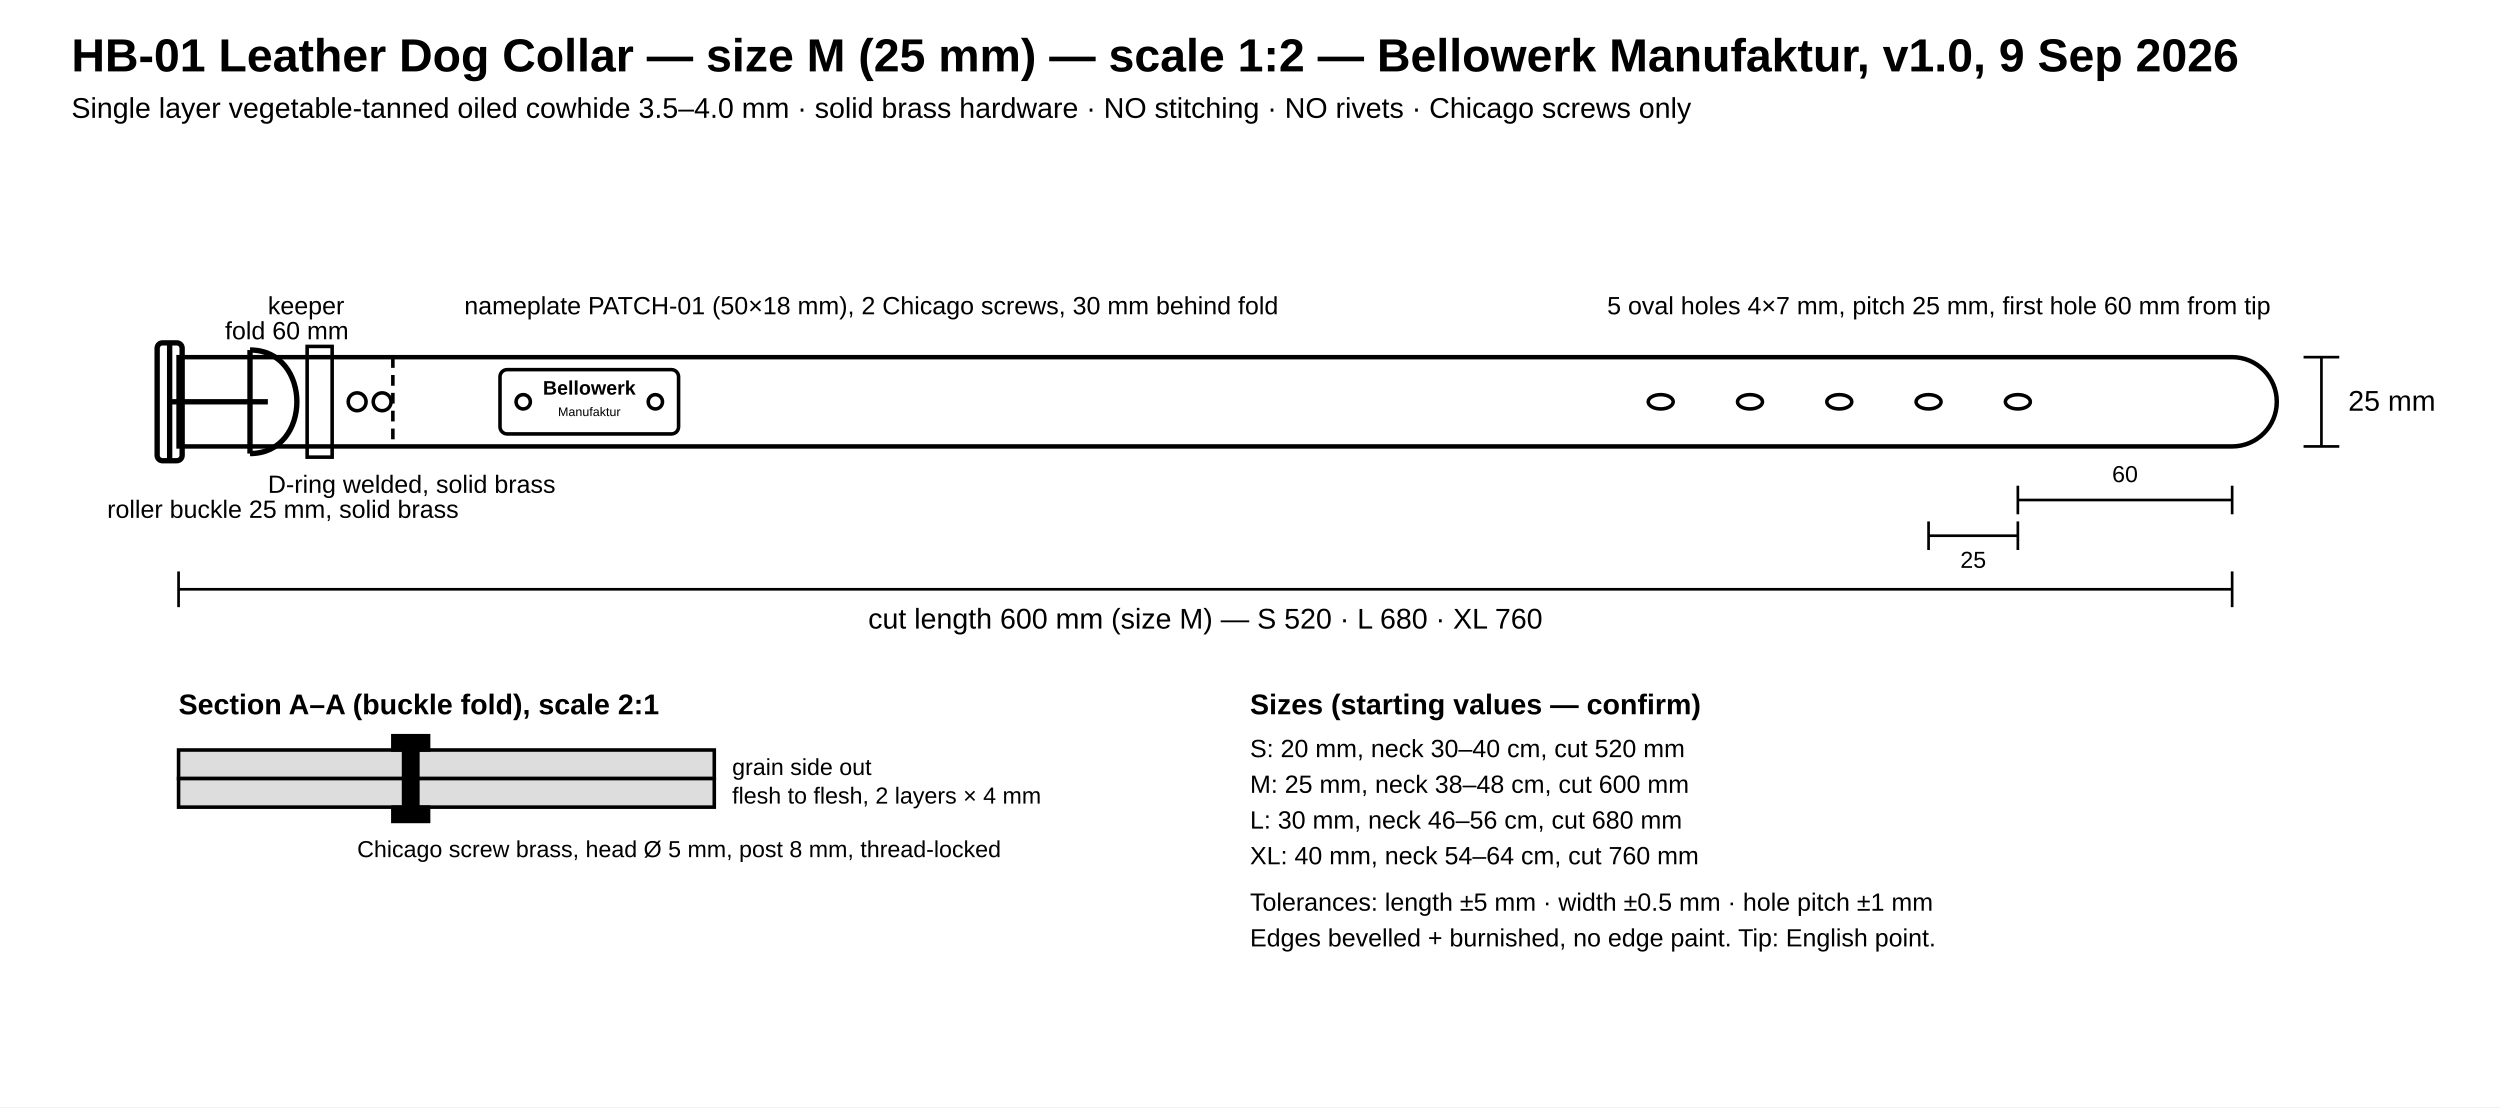
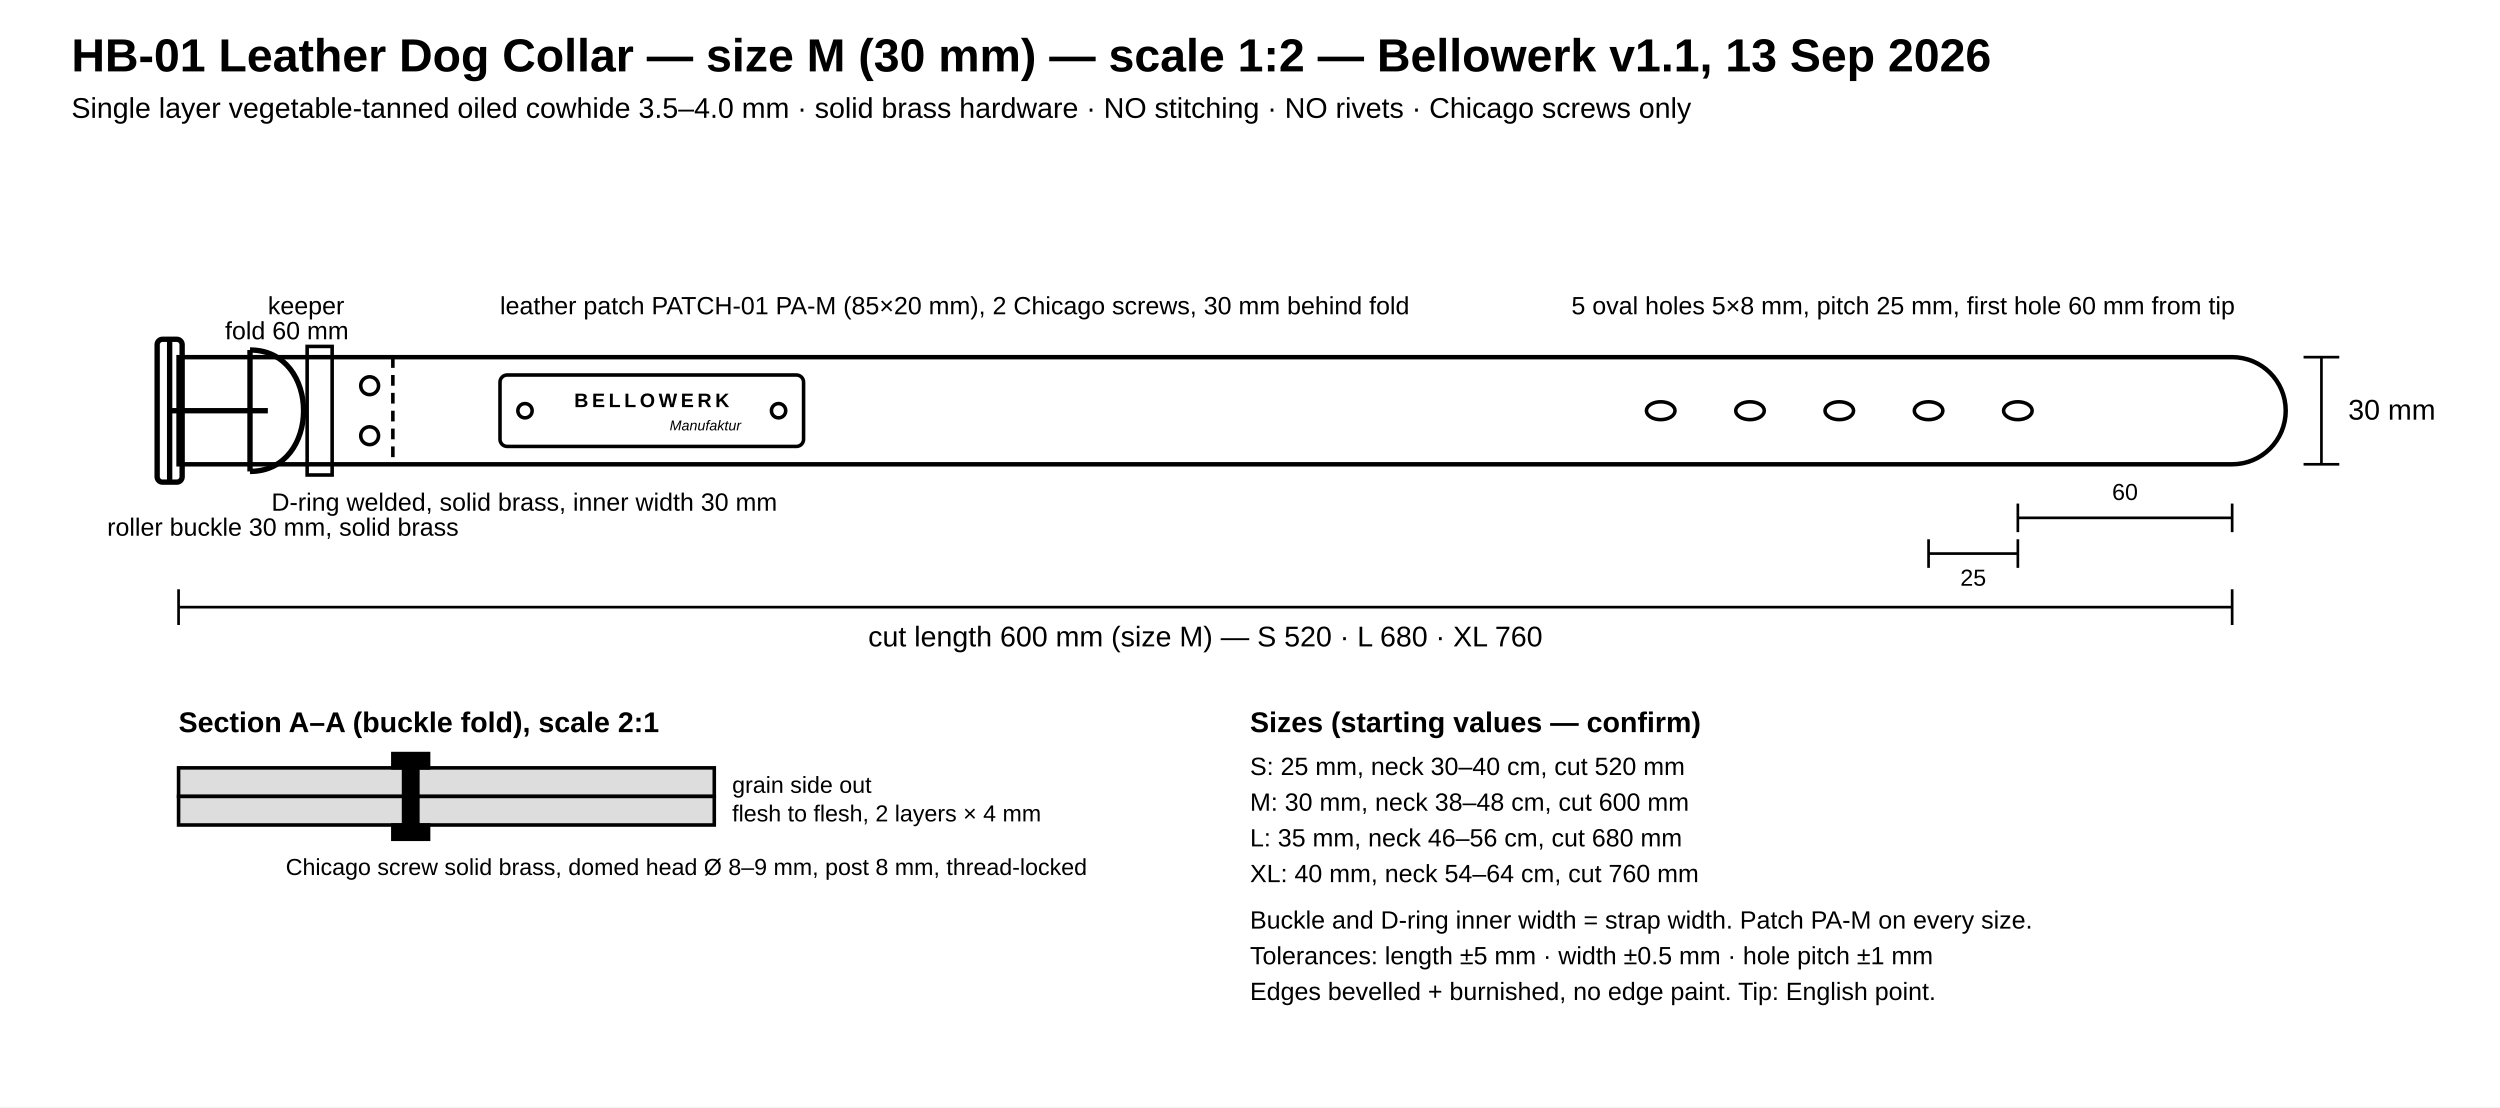
<svg xmlns="http://www.w3.org/2000/svg" width="1400" height="620" viewBox="0 0 1400 620" font-family="Arial, Helvetica, sans-serif" font-size="16" fill="none" stroke="#000" stroke-width="2">
  <rect x="0" y="0" width="1400" height="620" fill="#fff" stroke="none" />
-   <text x="40" y="40" font-size="26" font-weight="bold" fill="#000" stroke="none">HB-01 Leather Dog Collar — size M (25 mm) — scale 1:2 — Bellowerk Manufaktur, v1.0, 9 Sep 2026</text>
+   <text x="40" y="40" font-size="26" font-weight="bold" fill="#000" stroke="none">HB-01 Leather Dog Collar — size M (30 mm) — scale 1:2 — Bellowerk v1.1, 13 Sep 2026</text>
  <text x="40" y="66" fill="#000" stroke="none">Single layer vegetable-tanned oiled cowhide 3.5–4.0 mm · solid brass hardware · NO stitching · NO rivets · Chicago screws only</text>
  <g id="strap">
-     <path d="M 100 200 H 1250 A 25 25 0 0 1 1250 250 H 100 Z" stroke-width="2.5" />
-     <line x1="220" y1="200" x2="220" y2="250" stroke-dasharray="6 4" />
+     <path d="M 100 200 H 1250 A 30 30 0 0 1 1250 260 H 100 Z" stroke-width="2.5" />
+     <line x1="220" y1="200" x2="220" y2="260" stroke-dasharray="6 4" />
    <text x="126" y="190" fill="#000" stroke="none" font-size="14">fold 60 mm</text>
-     <rect x="88" y="192" width="14" height="66" rx="3" stroke-width="3" />
-     <line x1="95" y1="192" x2="95" y2="258" stroke-width="3" />
-     <path d="M 95 225 L 150 225" stroke-width="3" />
-     <text x="60" y="290" fill="#000" stroke="none" font-size="14">roller buckle 25 mm, solid brass</text>
-     <path d="M 140 196 V 254" stroke-width="3" />
-     <path d="M 140 196 C 175 196 175 254 140 254" stroke-width="3" />
-     <text x="150" y="276" fill="#000" stroke="none" font-size="14">D-ring welded, solid brass</text>
-     <rect x="172" y="194" width="14" height="62" stroke-width="2" />
+     <rect x="88" y="190" width="14" height="80" rx="3" stroke-width="3" />
+     <line x1="95" y1="190" x2="95" y2="270" stroke-width="3" />
+     <path d="M 95 230 L 150 230" stroke-width="3" />
+     <text x="60" y="300" fill="#000" stroke="none" font-size="14">roller buckle 30 mm, solid brass</text>
+     <path d="M 140 196 V 264" stroke-width="3" />
+     <path d="M 140 196 C 180 196 180 264 140 264" stroke-width="3" />
+     <text x="152" y="286" fill="#000" stroke="none" font-size="14">D-ring welded, solid brass, inner width 30 mm</text>
+     <rect x="172" y="194" width="14" height="72" stroke-width="2" />
    <text x="150" y="176" fill="#000" stroke="none" font-size="14">keeper</text>
-     <circle cx="200" cy="225" r="5" stroke-width="2" />
-     <circle cx="214" cy="225" r="5" stroke-width="2" />
-     <rect x="280" y="207" width="100" height="36" rx="4" stroke-width="2" />
-     <circle cx="293" cy="225" r="4" />
-     <circle cx="367" cy="225" r="4" />
-     <text x="330" y="221" text-anchor="middle" fill="#000" stroke="none" font-size="11" font-weight="bold">Bellowerk</text>
-     <text x="330" y="233" text-anchor="middle" fill="#000" stroke="none" font-size="7">Manufaktur</text>
-     <text x="260" y="176" fill="#000" stroke="none" font-size="14">nameplate PATCH-01 (50×18 mm), 2 Chicago screws, 30 mm behind fold</text>
+     <circle cx="207" cy="216" r="5" stroke-width="2" />
+     <circle cx="207" cy="244" r="5" stroke-width="2" />
+     <rect x="280" y="210" width="170" height="40" rx="4" stroke-width="2" />
+     <circle cx="294" cy="230" r="4" />
+     <circle cx="436" cy="230" r="4" />
+     <text x="365" y="228" text-anchor="middle" fill="#000" stroke="none" font-size="11" letter-spacing="2" font-weight="bold">BELLOWERK</text>
+     <text x="395" y="241" text-anchor="middle" fill="#000" stroke="none" font-size="8" font-style="italic">Manufaktur</text>
+     <text x="280" y="176" fill="#000" stroke="none" font-size="14">leather patch PATCH-01 PA-M (85×20 mm), 2 Chicago screws, 30 mm behind fold</text>
    <g stroke-width="2">
-       <ellipse cx="1130" cy="225" rx="7" ry="4" />
-       <ellipse cx="1080" cy="225" rx="7" ry="4" />
-       <ellipse cx="1030" cy="225" rx="7" ry="4" />
-       <ellipse cx="980" cy="225" rx="7" ry="4" />
-       <ellipse cx="930" cy="225" rx="7" ry="4" />
+       <ellipse cx="1130" cy="230" rx="8" ry="5" />
+       <ellipse cx="1080" cy="230" rx="8" ry="5" />
+       <ellipse cx="1030" cy="230" rx="8" ry="5" />
+       <ellipse cx="980" cy="230" rx="8" ry="5" />
+       <ellipse cx="930" cy="230" rx="8" ry="5" />
    </g>
-     <text x="900" y="176" fill="#000" stroke="none" font-size="14">5 oval holes 4×7 mm, pitch 25 mm, first hole 60 mm from tip</text>
+     <text x="880" y="176" fill="#000" stroke="none" font-size="14">5 oval holes 5×8 mm, pitch 25 mm, first hole 60 mm from tip</text>
  </g>
  <g stroke-width="1.5">
-     <line x1="100" y1="330" x2="1250" y2="330" />
-     <line x1="100" y1="320" x2="100" y2="340" />
-     <line x1="1250" y1="320" x2="1250" y2="340" />
-     <text x="675" y="352" text-anchor="middle" fill="#000" stroke="none">cut length 600 mm (size M) — S 520 · L 680 · XL 760</text>
-     <line x1="1300" y1="200" x2="1300" y2="250" />
+     <line x1="100" y1="340" x2="1250" y2="340" />
+     <line x1="100" y1="330" x2="100" y2="350" />
+     <line x1="1250" y1="330" x2="1250" y2="350" />
+     <text x="675" y="362" text-anchor="middle" fill="#000" stroke="none">cut length 600 mm (size M) — S 520 · L 680 · XL 760</text>
+     <line x1="1300" y1="200" x2="1300" y2="260" />
    <line x1="1290" y1="200" x2="1310" y2="200" />
-     <line x1="1290" y1="250" x2="1310" y2="250" />
-     <text x="1315" y="230" fill="#000" stroke="none">25 mm</text>
-     <line x1="1080" y1="300" x2="1130" y2="300" />
-     <line x1="1080" y1="292" x2="1080" y2="308" />
-     <line x1="1130" y1="292" x2="1130" y2="308" />
-     <text x="1105" y="318" text-anchor="middle" fill="#000" stroke="none" font-size="13">25</text>
-     <line x1="1130" y1="280" x2="1250" y2="280" />
-     <line x1="1130" y1="272" x2="1130" y2="288" />
-     <line x1="1250" y1="272" x2="1250" y2="288" />
-     <text x="1190" y="270" text-anchor="middle" fill="#000" stroke="none" font-size="13">60</text>
+     <line x1="1290" y1="260" x2="1310" y2="260" />
+     <text x="1315" y="235" fill="#000" stroke="none">30 mm</text>
+     <line x1="1080" y1="310" x2="1130" y2="310" />
+     <line x1="1080" y1="302" x2="1080" y2="318" />
+     <line x1="1130" y1="302" x2="1130" y2="318" />
+     <text x="1105" y="328" text-anchor="middle" fill="#000" stroke="none" font-size="13">25</text>
+     <line x1="1130" y1="290" x2="1250" y2="290" />
+     <line x1="1130" y1="282" x2="1130" y2="298" />
+     <line x1="1250" y1="282" x2="1250" y2="298" />
+     <text x="1190" y="280" text-anchor="middle" fill="#000" stroke="none" font-size="13">60</text>
  </g>
-   <g transform="translate(100,400)">
+   <g transform="translate(100,410)">
    <text x="0" y="0" fill="#000" stroke="none" font-weight="bold">Section A–A (buckle fold), scale 2:1</text>
    <rect x="0" y="20" width="300" height="16" fill="#ddd" />
    <rect x="0" y="36" width="300" height="16" fill="#ddd" />
    <text x="310" y="34" fill="#000" stroke="none" font-size="13">grain side out</text>
    <text x="310" y="50" fill="#000" stroke="none" font-size="13">flesh to flesh, 2 layers × 4 mm</text>
    <rect x="120" y="12" width="20" height="8" fill="#000" />
    <rect x="126" y="20" width="8" height="32" fill="#000" />
    <rect x="120" y="52" width="20" height="8" fill="#000" />
-     <text x="100" y="80" fill="#000" stroke="none" font-size="13">Chicago screw brass, head Ø 5 mm, post 8 mm, thread-locked</text>
+     <text x="60" y="80" fill="#000" stroke="none" font-size="13">Chicago screw solid brass, domed head Ø 8–9 mm, post 8 mm, thread-locked</text>
  </g>
-   <g transform="translate(700,400)">
+   <g transform="translate(700,410)">
    <text x="0" y="0" fill="#000" stroke="none" font-weight="bold">Sizes (starting values — confirm)</text>
-     <text x="0" y="24" fill="#000" stroke="none" font-size="14">S: 20 mm, neck 30–40 cm, cut 520 mm</text>
-     <text x="0" y="44" fill="#000" stroke="none" font-size="14">M: 25 mm, neck 38–48 cm, cut 600 mm</text>
-     <text x="0" y="64" fill="#000" stroke="none" font-size="14">L: 30 mm, neck 46–56 cm, cut 680 mm</text>
+     <text x="0" y="24" fill="#000" stroke="none" font-size="14">S: 25 mm, neck 30–40 cm, cut 520 mm</text>
+     <text x="0" y="44" fill="#000" stroke="none" font-size="14">M: 30 mm, neck 38–48 cm, cut 600 mm</text>
+     <text x="0" y="64" fill="#000" stroke="none" font-size="14">L: 35 mm, neck 46–56 cm, cut 680 mm</text>
    <text x="0" y="84" fill="#000" stroke="none" font-size="14">XL: 40 mm, neck 54–64 cm, cut 760 mm</text>
-     <text x="0" y="110" fill="#000" stroke="none" font-size="14">Tolerances: length ±5 mm · width ±0.5 mm · hole pitch ±1 mm</text>
-     <text x="0" y="130" fill="#000" stroke="none" font-size="14">Edges bevelled + burnished, no edge paint. Tip: English point.</text>
+     <text x="0" y="110" fill="#000" stroke="none" font-size="14">Buckle and D-ring inner width = strap width. Patch PA-M on every size.</text>
+     <text x="0" y="130" fill="#000" stroke="none" font-size="14">Tolerances: length ±5 mm · width ±0.5 mm · hole pitch ±1 mm</text>
+     <text x="0" y="150" fill="#000" stroke="none" font-size="14">Edges bevelled + burnished, no edge paint. Tip: English point.</text>
  </g>
</svg>
